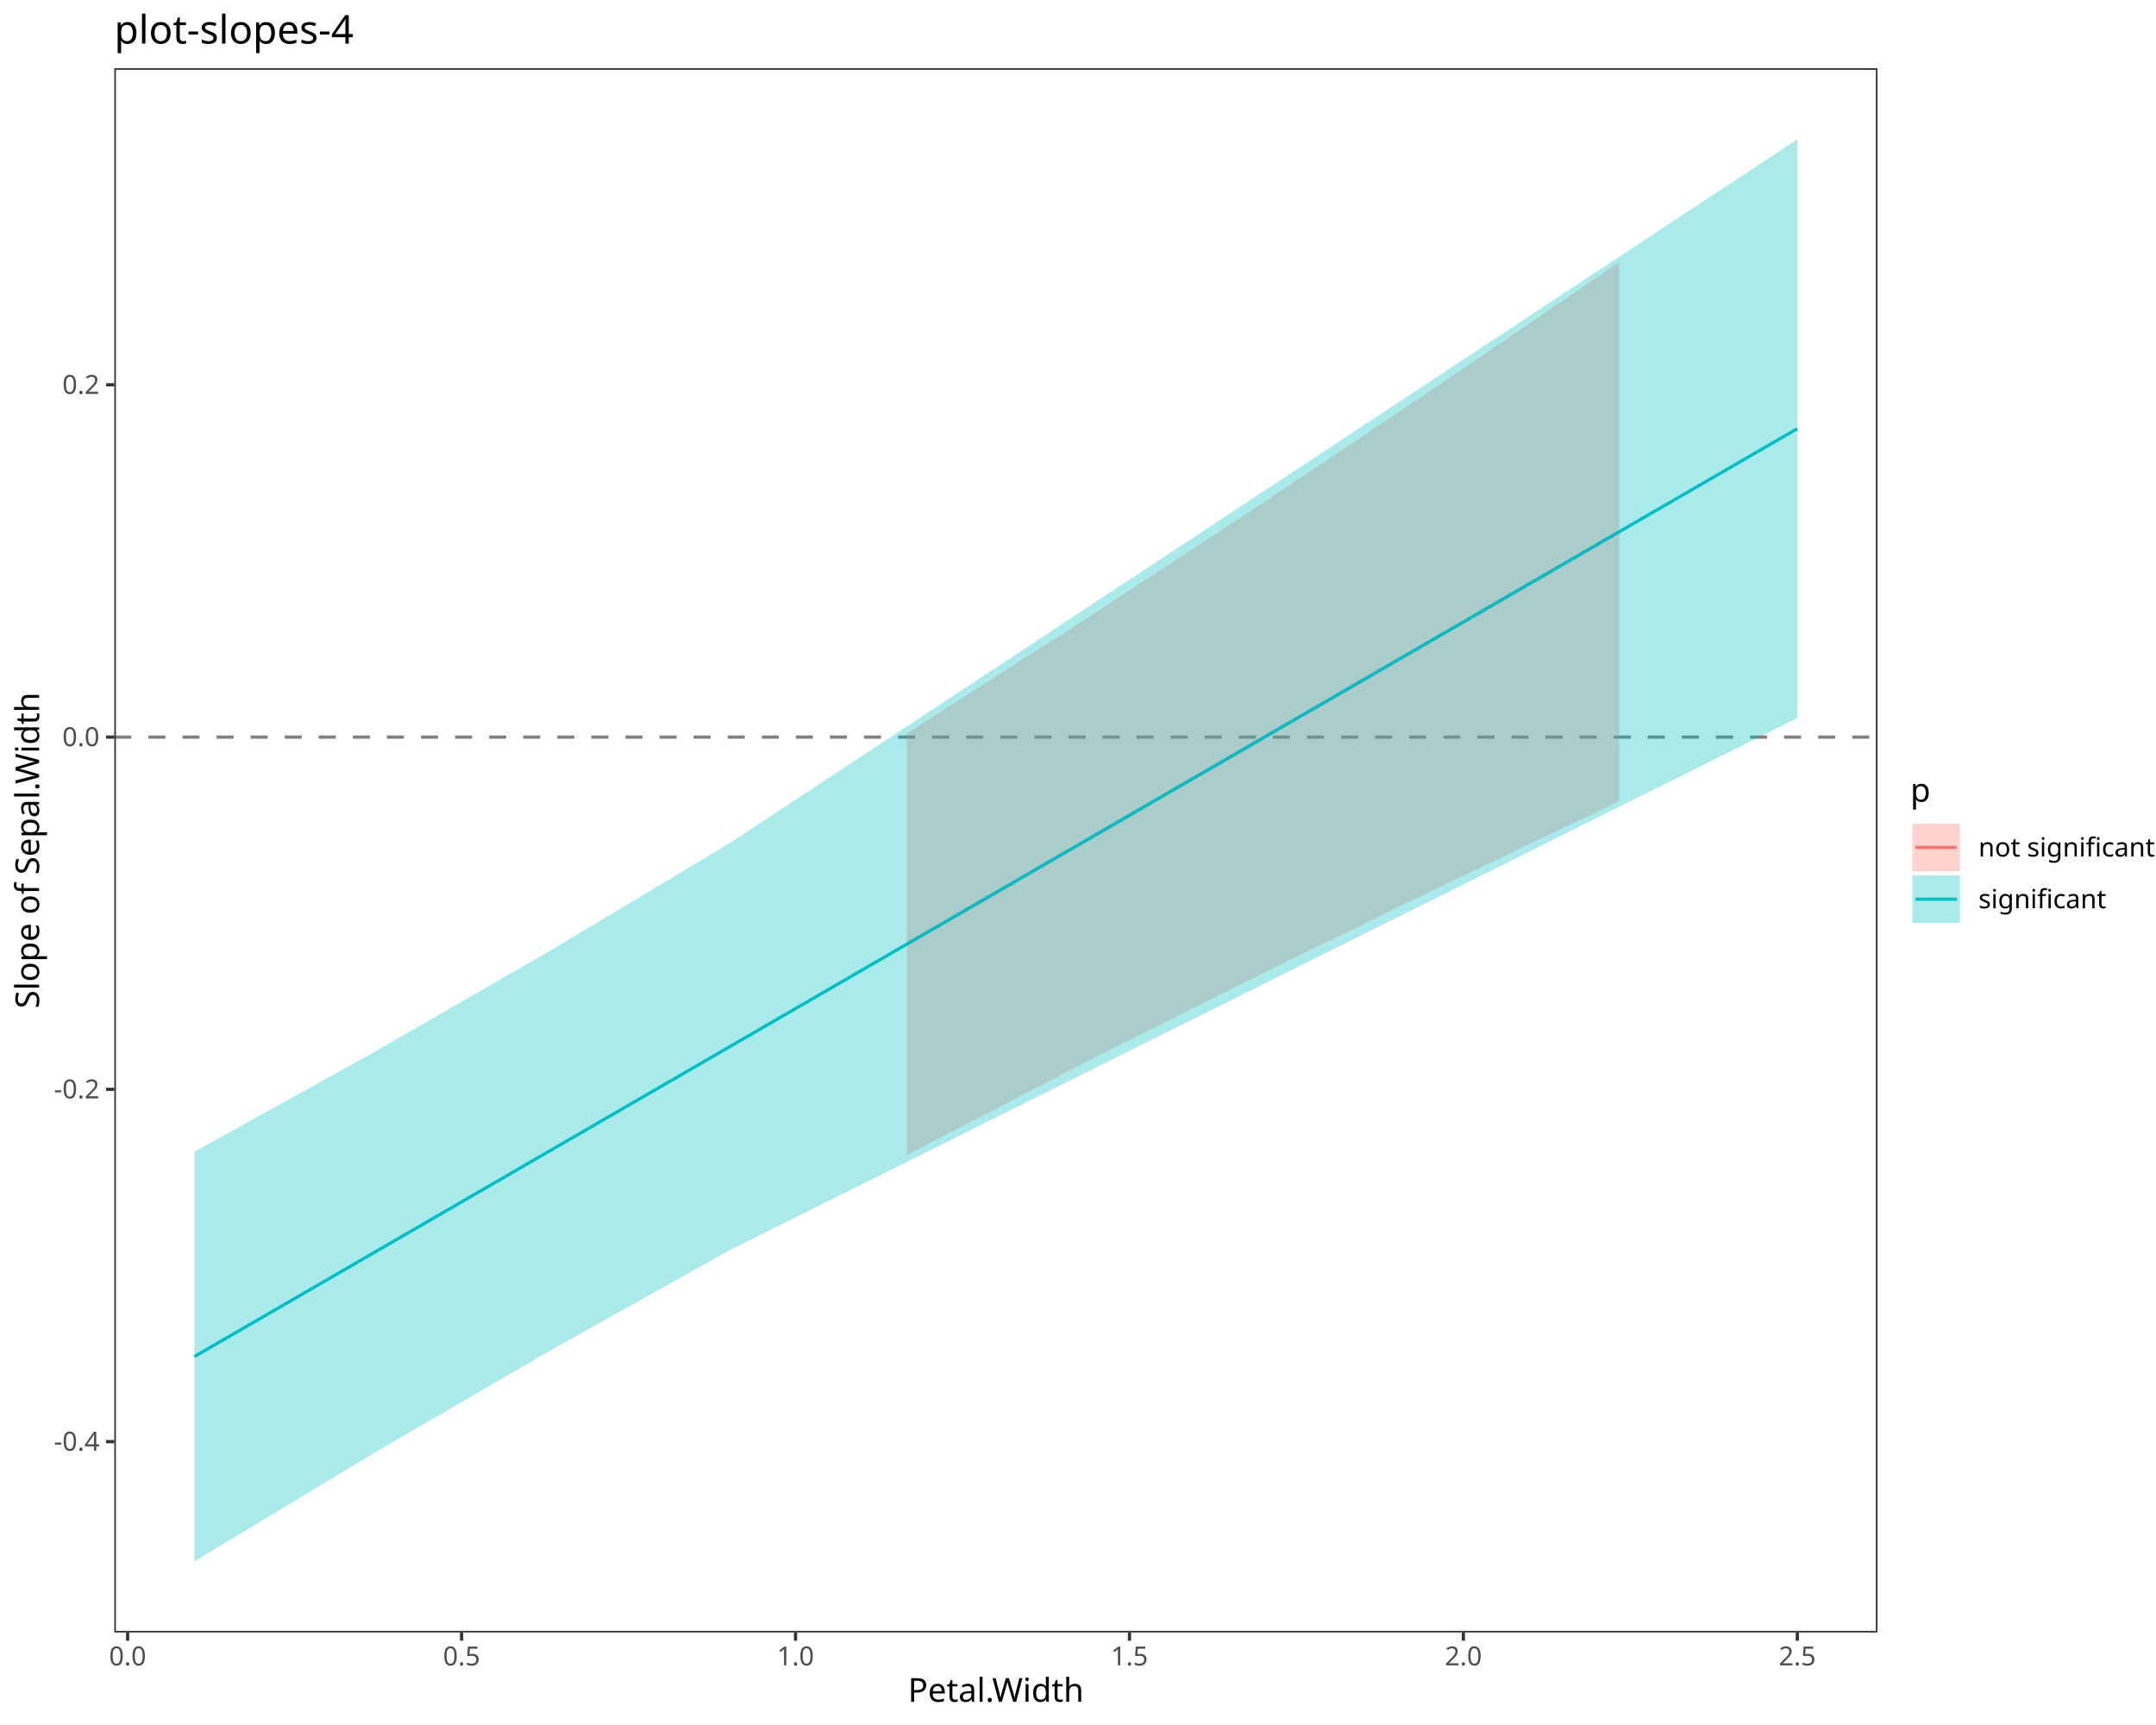
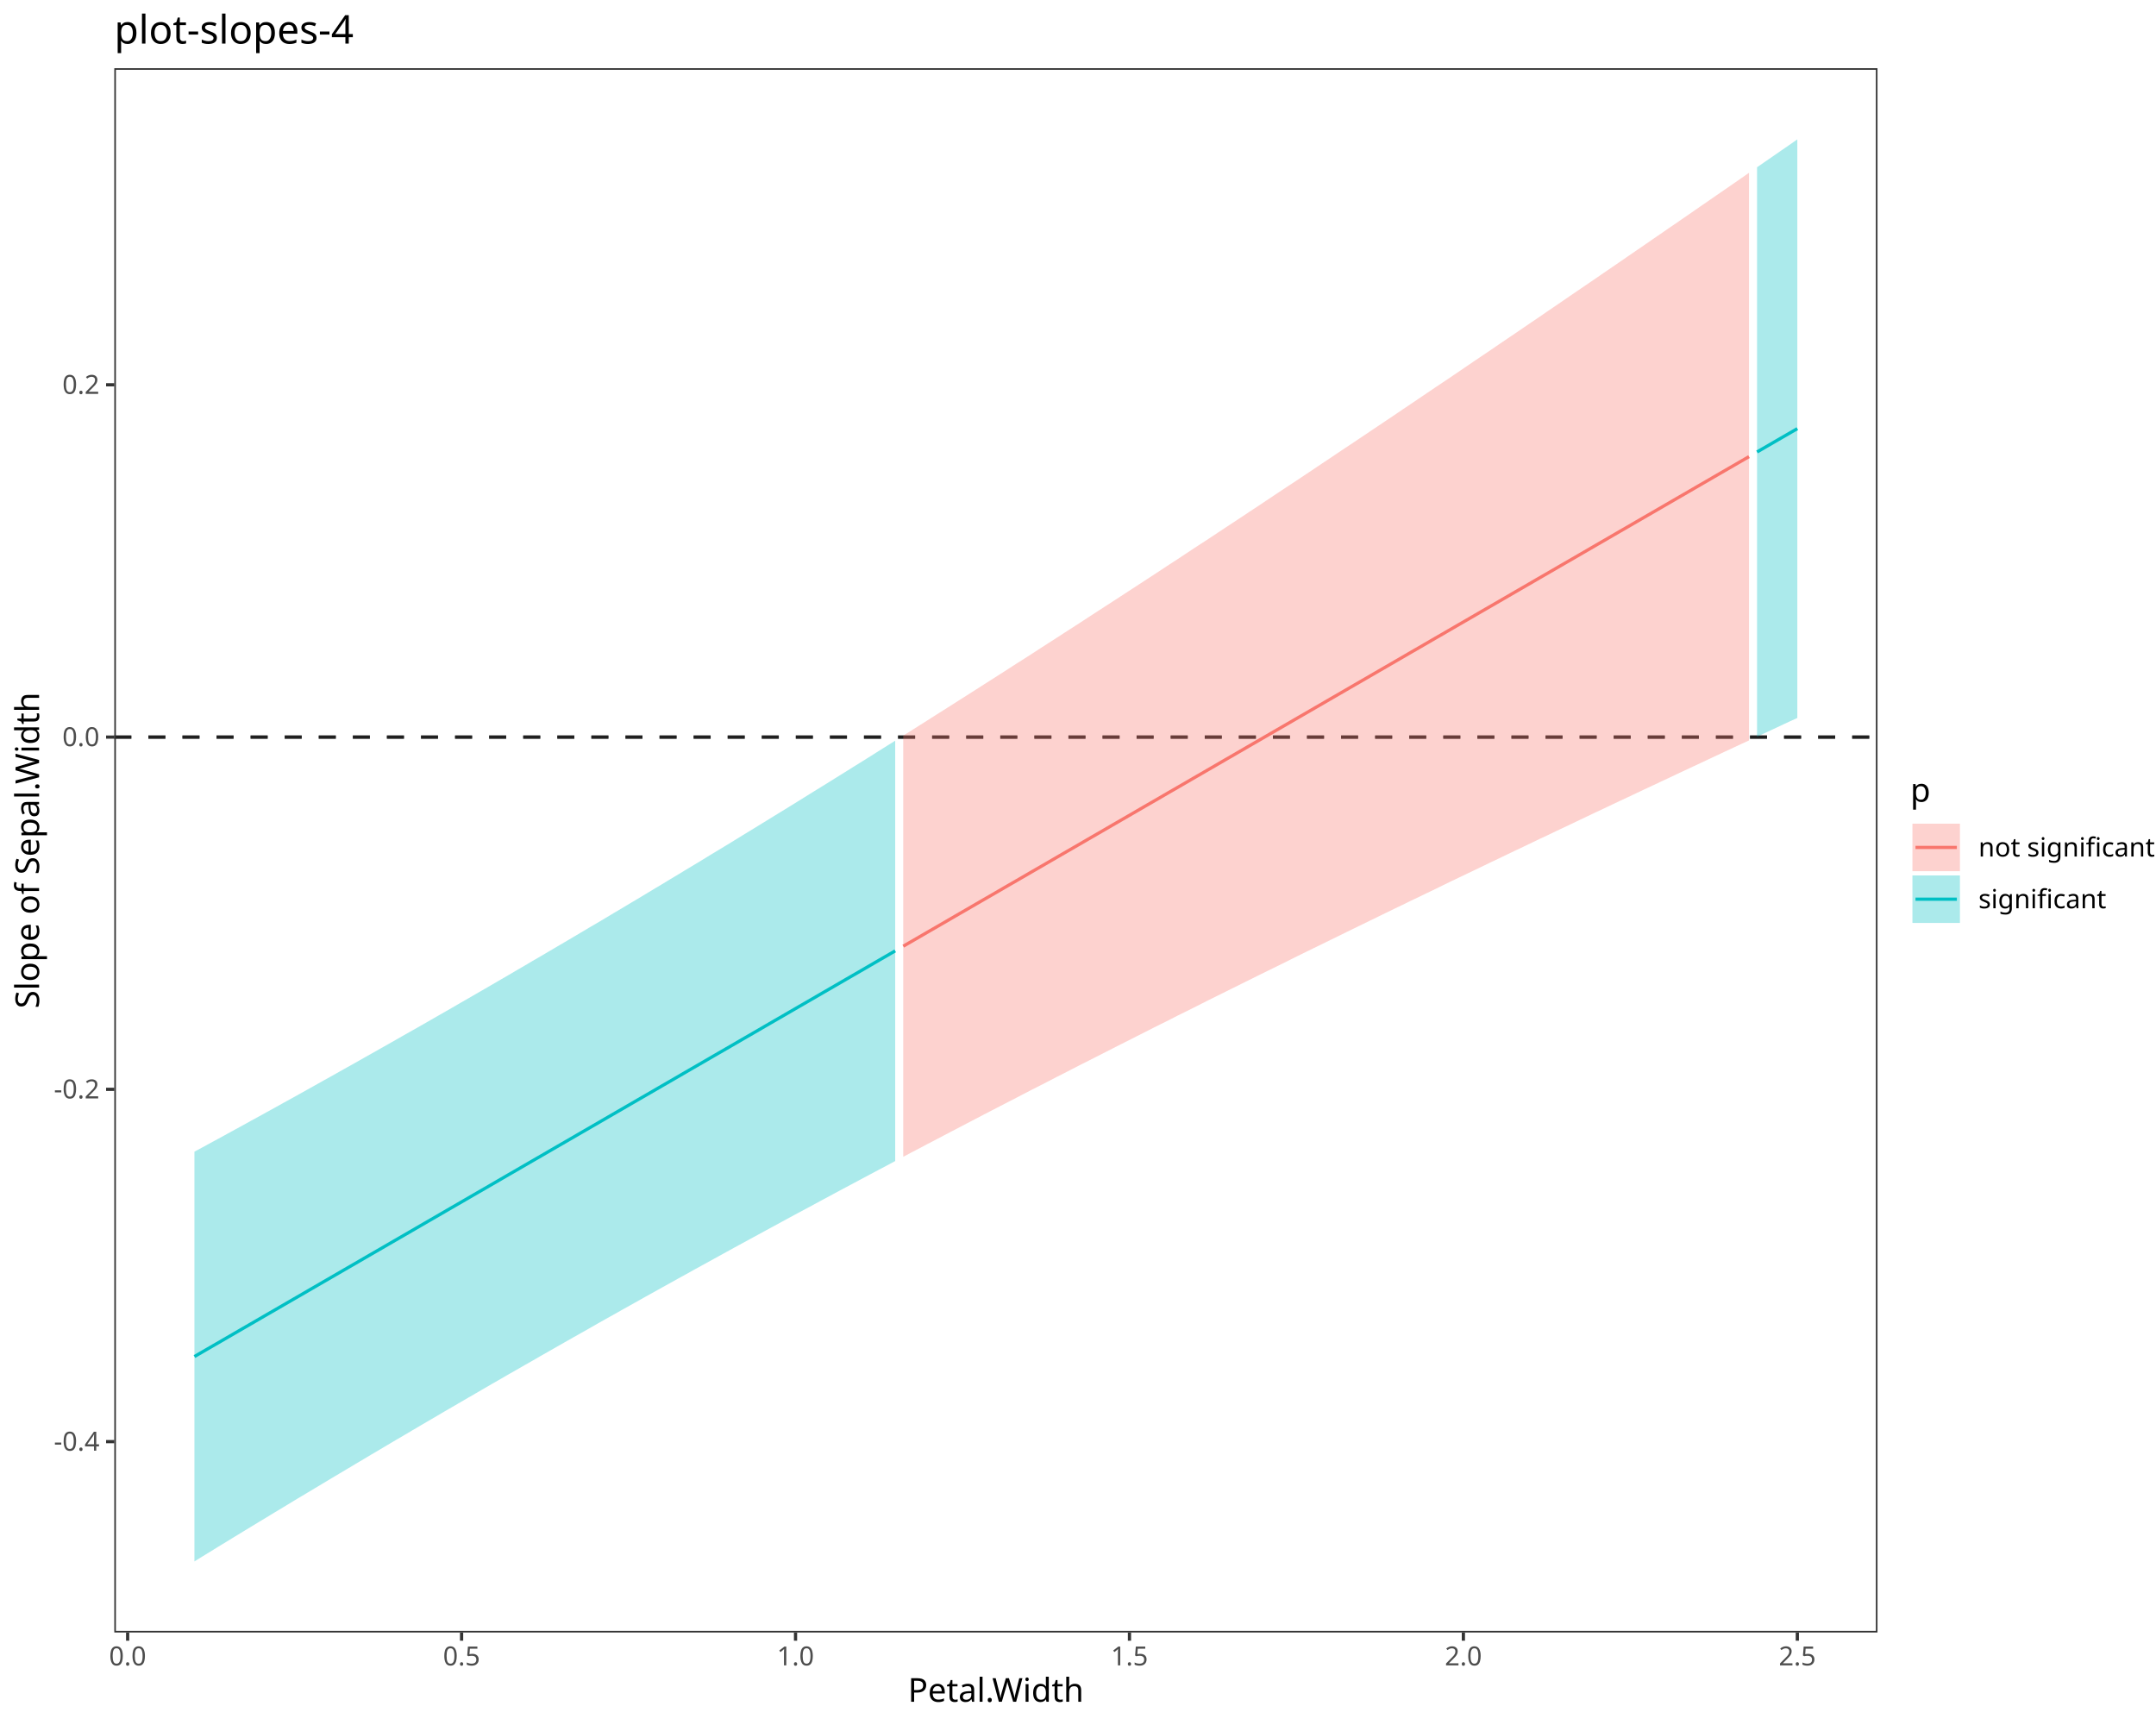
<svg xmlns="http://www.w3.org/2000/svg" class="svglite" data-engine-version="2.0" width="720.00pt" height="576.00pt" viewBox="0 0 720.00 576.00">
  <defs>
    <style type="text/css">
    .svglite line, .svglite polyline, .svglite polygon, .svglite path, .svglite rect, .svglite circle {
      fill: none;
      stroke: #000000;
      stroke-linecap: round;
      stroke-linejoin: round;
      stroke-miterlimit: 10.00;
    }
  </style>
  </defs>
  <rect width="100%" height="100%" style="stroke: none; fill: #FFFFFF;" />
  <defs>
    <clipPath id="cpMC4wMHw3MjAuMDB8MC4wMHw1NzYuMDA=">
      <rect x="0.00" y="0.00" width="720.00" height="576.00" />
    </clipPath>
  </defs>
  <g clip-path="url(#cpMC4wMHw3MjAuMDB8MC4wMHw1NzYuMDA=)">
    <rect x="0.00" y="0.00" width="720.00" height="576.00" style="stroke-width: 1.07; stroke: #FFFFFF; fill: #FFFFFF;" />
  </g>
  <defs>
    <clipPath id="cpMzguMTd8NjI2Ljk5fDIyLjc4fDU0NS4xMQ==">
      <rect x="38.17" y="22.78" width="588.82" height="522.33" />
    </clipPath>
  </defs>
  <g clip-path="url(#cpMzguMTd8NjI2Ljk5fDIyLjc4fDU0NS4xMQ==)">
    <rect x="38.17" y="22.78" width="588.82" height="522.33" style="stroke-width: 1.07; stroke: none; fill: #FFFFFF;" />
    <line x1="38.17" y1="246.12" x2="626.99" y2="246.12" style="stroke-width: 1.07; stroke: #000000; stroke-opacity: 0.50; stroke-dasharray: 5.69,5.69; stroke-linecap: butt;" />
-     <polygon points="302.84,244.87 362.32,206.88 421.79,167.88 481.27,128.06 540.75,87.57 540.75,267.55 481.27,295.90 421.79,324.94 362.32,354.79 302.84,385.65 " style="stroke-width: 0.00; stroke: none; stroke-linecap: butt; fill: #F8766D; fill-opacity: 0.33;" />
-     <polyline points="302.84,244.87 362.32,206.88 421.79,167.88 481.27,128.06 540.75,87.57 " style="stroke-width: 1.07; stroke: none; stroke-linecap: butt;" />
-     <polyline points="540.75,267.55 481.27,295.90 421.79,324.94 362.32,354.79 302.84,385.65 " style="stroke-width: 1.07; stroke: none; stroke-linecap: butt;" />
-     <polygon points="64.93,384.56 124.41,351.62 183.89,317.35 243.36,281.75 600.22,46.53 600.22,239.74 243.36,417.63 183.89,450.88 124.41,485.46 64.93,521.37 " style="stroke-width: 0.00; stroke: none; stroke-linecap: butt; fill: #00BFC4; fill-opacity: 0.33;" />
-     <polyline points="64.93,384.56 124.41,351.62 183.89,317.35 243.36,281.75 600.22,46.53 " style="stroke-width: 1.07; stroke: none; stroke-linecap: butt;" />
-     <polyline points="600.22,239.74 243.36,417.63 183.89,450.88 124.41,485.46 64.93,521.37 " style="stroke-width: 1.07; stroke: none; stroke-linecap: butt;" />
-     <polyline points="302.84,315.26 362.32,280.84 421.79,246.41 481.27,211.98 540.75,177.56 " style="stroke-width: 1.07; stroke: #F8766D; stroke-linecap: butt;" />
-     <polyline points="64.93,452.97 124.41,418.54 183.89,384.11 243.36,349.69 600.22,143.13 " style="stroke-width: 1.07; stroke: #00BFC4; stroke-linecap: butt;" />
+     <line x1="38.17" y1="246.12" x2="626.99" y2="246.12" style="stroke-width: 1.07; stroke: #000000; stroke-opacity: 0.50; stroke-dasharray: 5.69,5.69; stroke-linecap: butt;" />
+     <line x1="38.17" y1="246.12" x2="626.99" y2="246.12" style="stroke-width: 1.07; stroke: #000000; stroke-opacity: 0.50; stroke-dasharray: 5.69,5.69; stroke-linecap: butt;" />
+     <polygon points="64.93,384.56 67.62,383.11 70.31,381.64 73.00,380.19 75.69,378.71 78.38,377.24 81.07,375.77 83.76,374.28 86.45,372.81 89.14,371.32 91.83,369.84 94.52,368.34 97.21,366.86 99.90,365.37 102.59,363.86 105.28,362.36 107.97,360.85 110.66,359.36 113.35,357.84 116.04,356.33 118.73,354.83 121.42,353.30 124.11,351.79 126.80,350.26 129.49,348.75 132.18,347.22 134.87,345.68 137.56,344.16 140.25,342.64 142.94,341.10 145.63,339.55 148.32,338.02 151.01,336.47 153.70,334.91 156.39,333.37 159.08,331.81 161.77,330.26 164.46,328.70 167.15,327.13 169.84,325.58 172.53,323.99 175.22,322.43 177.91,320.84 180.60,319.28 183.29,317.70 185.98,316.11 188.67,314.54 191.36,312.95 194.05,311.36 196.74,309.76 199.43,308.19 202.12,306.59 204.81,304.97 207.50,303.39 210.19,301.77 212.88,300.17 215.57,298.56 218.26,296.93 220.95,295.33 223.64,293.70 226.33,292.09 229.02,290.45 231.71,288.84 234.40,287.21 237.09,285.56 239.78,283.94 242.47,282.31 245.16,280.67 247.85,279.01 250.54,277.37 253.23,275.72 255.92,274.07 258.61,272.41 261.30,270.77 263.99,269.11 266.68,267.45 269.37,265.77 272.06,264.10 274.75,262.45 277.44,260.78 280.13,259.10 282.82,257.43 285.51,255.74 288.20,254.08 290.89,252.39 293.57,250.70 296.26,249.01 298.95,247.33 298.95,387.69 296.26,389.13 293.57,390.55 290.89,391.98 288.20,393.40 285.51,394.85 282.82,396.28 280.13,397.71 277.44,399.16 274.75,400.60 272.06,402.06 269.37,403.51 266.68,404.94 263.99,406.39 261.30,407.85 258.61,409.32 255.92,410.77 253.23,412.24 250.54,413.70 247.85,415.17 245.16,416.63 242.47,418.11 239.78,419.59 237.09,421.08 234.40,422.55 231.71,424.03 229.02,425.53 226.33,427.01 223.64,428.51 220.95,429.99 218.26,431.50 215.57,432.99 212.88,434.50 210.19,436.01 207.50,437.51 204.81,439.03 202.12,440.53 199.43,442.05 196.74,443.59 194.05,445.11 191.36,446.63 188.67,448.15 185.98,449.69 183.29,451.22 180.60,452.75 177.91,454.31 175.22,455.83 172.53,457.38 169.84,458.91 167.15,460.47 164.46,462.01 161.77,463.57 159.08,465.14 156.39,466.69 153.70,468.26 151.01,469.82 148.32,471.38 145.63,472.97 142.94,474.53 140.25,476.11 137.56,477.69 134.87,479.29 132.18,480.86 129.49,482.45 126.80,484.05 124.11,485.63 121.42,487.24 118.73,488.83 116.04,490.44 113.35,492.04 110.66,493.64 107.97,495.26 105.28,496.86 102.59,498.48 99.90,500.08 97.21,501.70 94.52,503.34 91.83,504.95 89.14,506.59 86.45,508.21 83.76,509.85 81.07,511.48 78.38,513.12 75.69,514.77 73.00,516.40 70.31,518.07 67.62,519.71 64.93,521.37 " style="stroke-width: 0.00; stroke: none; stroke-linecap: butt; fill: #00BFC4; fill-opacity: 0.33;" />
+     <polyline points="64.93,384.56 67.62,383.11 70.31,381.64 73.00,380.19 75.69,378.71 78.38,377.24 81.07,375.77 83.76,374.28 86.45,372.81 89.14,371.32 91.83,369.84 94.52,368.34 97.21,366.86 99.90,365.37 102.59,363.86 105.28,362.36 107.97,360.85 110.66,359.36 113.35,357.84 116.04,356.33 118.73,354.83 121.42,353.30 124.11,351.79 126.80,350.26 129.49,348.75 132.18,347.22 134.87,345.68 137.56,344.16 140.25,342.64 142.94,341.10 145.63,339.55 148.32,338.02 151.01,336.47 153.70,334.91 156.39,333.37 159.08,331.81 161.77,330.26 164.46,328.70 167.15,327.13 169.84,325.58 172.53,323.99 175.22,322.43 177.91,320.84 180.60,319.28 183.29,317.70 185.98,316.11 188.67,314.54 191.36,312.95 194.05,311.36 196.74,309.76 199.43,308.19 202.12,306.59 204.81,304.97 207.50,303.39 210.19,301.77 212.88,300.17 215.57,298.56 218.26,296.93 220.95,295.33 223.64,293.70 226.33,292.09 229.02,290.45 231.71,288.84 234.40,287.21 237.09,285.56 239.78,283.94 242.47,282.31 245.16,280.67 247.85,279.01 250.54,277.37 253.23,275.72 255.92,274.07 258.61,272.41 261.30,270.77 263.99,269.11 266.68,267.45 269.37,265.77 272.06,264.10 274.75,262.45 277.44,260.78 280.13,259.10 282.82,257.43 285.51,255.74 288.20,254.08 290.89,252.39 293.57,250.70 296.26,249.01 298.95,247.33 " style="stroke-width: 1.07; stroke: none; stroke-linecap: butt;" />
+     <polyline points="298.95,387.69 296.26,389.13 293.57,390.55 290.89,391.98 288.20,393.40 285.51,394.85 282.82,396.28 280.13,397.71 277.44,399.16 274.75,400.60 272.06,402.06 269.37,403.51 266.68,404.94 263.99,406.39 261.30,407.85 258.61,409.32 255.92,410.77 253.23,412.24 250.54,413.70 247.85,415.17 245.16,416.63 242.47,418.11 239.78,419.59 237.09,421.08 234.40,422.55 231.71,424.03 229.02,425.53 226.33,427.01 223.64,428.51 220.95,429.99 218.26,431.50 215.57,432.99 212.88,434.50 210.19,436.01 207.50,437.51 204.81,439.03 202.12,440.53 199.43,442.05 196.74,443.59 194.05,445.11 191.36,446.63 188.67,448.15 185.98,449.69 183.29,451.22 180.60,452.75 177.91,454.31 175.22,455.83 172.53,457.38 169.84,458.91 167.15,460.47 164.46,462.01 161.77,463.57 159.08,465.14 156.39,466.69 153.70,468.26 151.01,469.82 148.32,471.38 145.63,472.97 142.94,474.53 140.25,476.11 137.56,477.69 134.87,479.29 132.18,480.86 129.49,482.45 126.80,484.05 124.11,485.63 121.42,487.24 118.73,488.83 116.04,490.44 113.35,492.04 110.66,493.64 107.97,495.26 105.28,496.86 102.59,498.48 99.90,500.08 97.21,501.70 94.52,503.34 91.83,504.95 89.14,506.59 86.45,508.21 83.76,509.85 81.07,511.48 78.38,513.12 75.69,514.77 73.00,516.40 70.31,518.07 67.62,519.71 64.93,521.37 " style="stroke-width: 1.07; stroke: none; stroke-linecap: butt;" />
+     <polygon points="301.64,245.63 304.33,243.95 307.02,242.24 309.71,240.55 312.40,238.83 315.09,237.14 317.78,235.43 320.47,233.72 323.16,232.01 325.85,230.30 328.54,228.58 331.23,226.87 333.92,225.15 336.61,223.43 339.30,221.69 341.99,219.99 344.68,218.26 347.37,216.51 350.06,214.78 352.75,213.06 355.44,211.31 358.13,209.58 360.82,207.85 363.51,206.09 366.20,204.34 368.89,202.59 371.58,200.86 374.27,199.11 376.96,197.35 379.65,195.60 382.34,193.85 385.03,192.10 387.72,190.33 390.41,188.55 393.10,186.82 395.79,185.03 398.48,183.25 401.17,181.50 403.86,179.75 406.55,177.96 409.24,176.18 411.93,174.41 414.62,172.64 417.31,170.85 420.00,169.08 422.69,167.28 425.38,165.49 428.07,163.69 430.76,161.92 433.45,160.16 436.14,158.35 438.83,156.56 441.52,154.75 444.21,152.96 446.90,151.15 449.59,149.36 452.28,147.57 454.97,145.77 457.66,143.96 460.35,142.16 463.04,140.35 465.73,138.55 468.42,136.72 471.11,134.92 473.80,133.10 476.49,131.28 479.18,129.46 481.87,127.66 484.56,125.86 487.25,124.03 489.94,122.20 492.63,120.37 495.32,118.56 498.01,116.74 500.70,114.90 503.39,113.08 506.08,111.26 508.77,109.42 511.46,107.59 514.15,105.77 516.84,103.91 519.53,102.09 522.22,100.25 524.91,98.40 527.60,96.57 530.29,94.74 532.98,92.91 535.67,91.05 538.36,89.22 541.05,87.38 543.74,85.52 546.43,83.67 549.12,81.83 551.81,79.97 554.50,78.13 557.19,76.26 559.88,74.43 562.57,72.57 565.26,70.72 567.95,68.85 570.63,67.02 573.32,65.15 576.01,63.30 578.70,61.44 581.39,59.58 584.08,57.70 584.08,247.25 581.39,248.48 578.70,249.73 576.01,250.98 573.32,252.25 570.63,253.50 567.95,254.77 565.26,256.02 562.57,257.28 559.88,258.54 557.19,259.82 554.50,261.07 551.81,262.34 549.12,263.59 546.43,264.87 543.74,266.14 541.05,267.39 538.36,268.66 535.67,269.95 532.98,271.20 530.29,272.48 527.60,273.76 524.91,275.05 522.22,276.32 519.53,277.59 516.84,278.88 514.15,280.14 511.46,281.43 508.77,282.72 506.08,283.99 503.39,285.28 500.70,286.58 498.01,287.85 495.32,289.15 492.63,290.45 489.94,291.73 487.25,293.02 484.56,294.30 481.87,295.61 479.18,296.93 476.49,298.22 473.80,299.52 471.11,300.80 468.42,302.12 465.73,303.41 463.04,304.72 460.35,306.03 457.66,307.34 454.97,308.65 452.28,309.96 449.59,311.28 446.90,312.60 444.21,313.91 441.52,315.23 438.83,316.54 436.14,317.86 433.45,319.17 430.76,320.52 428.07,321.86 425.38,323.18 422.69,324.50 420.00,325.82 417.31,327.16 414.62,328.49 411.93,329.83 409.24,331.17 406.55,332.50 403.86,333.83 401.17,335.19 398.48,336.55 395.79,337.89 393.10,339.21 390.41,340.60 387.72,341.93 385.03,343.28 382.34,344.64 379.65,346.00 376.96,347.37 374.27,348.72 371.58,350.09 368.89,351.46 366.20,352.83 363.51,354.20 360.82,355.55 358.13,356.93 355.44,358.32 352.75,359.68 350.06,361.08 347.37,362.46 344.68,363.82 341.99,365.21 339.30,366.62 336.61,368.00 333.92,369.39 331.23,370.78 328.54,372.18 325.85,373.58 323.16,374.98 320.47,376.39 317.78,377.79 315.09,379.20 312.40,380.62 309.71,382.01 307.02,383.44 304.33,384.84 301.64,386.27 " style="stroke-width: 0.00; stroke: none; stroke-linecap: butt; fill: #F8766D; fill-opacity: 0.33;" />
+     <polyline points="301.64,245.63 304.33,243.95 307.02,242.24 309.71,240.55 312.40,238.83 315.09,237.14 317.78,235.43 320.47,233.72 323.16,232.01 325.85,230.30 328.54,228.58 331.23,226.87 333.92,225.15 336.61,223.43 339.30,221.69 341.99,219.99 344.68,218.26 347.37,216.51 350.06,214.78 352.75,213.06 355.44,211.31 358.13,209.58 360.82,207.85 363.51,206.09 366.20,204.34 368.89,202.59 371.58,200.86 374.27,199.11 376.96,197.35 379.65,195.60 382.34,193.85 385.03,192.10 387.72,190.33 390.41,188.55 393.10,186.82 395.79,185.03 398.48,183.25 401.17,181.50 403.86,179.75 406.55,177.96 409.24,176.18 411.93,174.41 414.62,172.64 417.31,170.85 420.00,169.08 422.69,167.28 425.38,165.49 428.07,163.69 430.76,161.92 433.45,160.16 436.14,158.35 438.83,156.56 441.52,154.75 444.21,152.96 446.90,151.15 449.59,149.36 452.28,147.57 454.97,145.77 457.66,143.96 460.35,142.16 463.04,140.35 465.73,138.55 468.42,136.72 471.11,134.92 473.80,133.10 476.49,131.28 479.18,129.46 481.87,127.66 484.56,125.86 487.25,124.03 489.94,122.20 492.63,120.37 495.32,118.56 498.01,116.74 500.70,114.90 503.39,113.08 506.08,111.26 508.77,109.42 511.46,107.59 514.15,105.77 516.84,103.91 519.53,102.09 522.22,100.25 524.91,98.40 527.60,96.57 530.29,94.74 532.98,92.91 535.67,91.05 538.36,89.22 541.05,87.38 543.74,85.52 546.43,83.67 549.12,81.83 551.81,79.97 554.50,78.13 557.19,76.26 559.88,74.43 562.57,72.57 565.26,70.72 567.95,68.85 570.63,67.02 573.32,65.15 576.01,63.30 578.70,61.44 581.39,59.58 584.08,57.70 " style="stroke-width: 1.07; stroke: none; stroke-linecap: butt;" />
+     <polyline points="584.08,247.25 581.39,248.48 578.70,249.73 576.01,250.98 573.32,252.25 570.63,253.50 567.95,254.77 565.26,256.02 562.57,257.28 559.88,258.54 557.19,259.82 554.50,261.07 551.81,262.34 549.12,263.59 546.43,264.87 543.74,266.14 541.05,267.39 538.36,268.66 535.67,269.95 532.98,271.20 530.29,272.48 527.60,273.76 524.91,275.05 522.22,276.32 519.53,277.59 516.84,278.88 514.15,280.14 511.46,281.43 508.77,282.72 506.08,283.99 503.39,285.28 500.70,286.58 498.01,287.85 495.32,289.15 492.63,290.45 489.94,291.73 487.25,293.02 484.56,294.30 481.87,295.61 479.18,296.93 476.49,298.22 473.80,299.52 471.11,300.80 468.42,302.12 465.73,303.41 463.04,304.72 460.35,306.03 457.66,307.34 454.97,308.65 452.28,309.96 449.59,311.28 446.90,312.60 444.21,313.91 441.52,315.23 438.83,316.54 436.14,317.86 433.45,319.17 430.76,320.52 428.07,321.86 425.38,323.18 422.69,324.50 420.00,325.82 417.31,327.16 414.62,328.49 411.93,329.83 409.24,331.17 406.55,332.50 403.86,333.83 401.17,335.19 398.48,336.55 395.79,337.89 393.10,339.21 390.41,340.60 387.72,341.93 385.03,343.28 382.34,344.64 379.65,346.00 376.96,347.37 374.27,348.72 371.58,350.09 368.89,351.46 366.20,352.83 363.51,354.20 360.82,355.55 358.13,356.93 355.44,358.32 352.75,359.68 350.06,361.08 347.37,362.46 344.68,363.82 341.99,365.21 339.30,366.62 336.61,368.00 333.92,369.39 331.23,370.78 328.54,372.18 325.85,373.58 323.16,374.98 320.47,376.39 317.78,377.79 315.09,379.20 312.40,380.62 309.71,382.01 307.02,383.44 304.33,384.84 301.64,386.27 " style="stroke-width: 1.07; stroke: none; stroke-linecap: butt;" />
+     <polygon points="586.77,55.85 589.46,53.99 592.15,52.13 594.84,50.27 597.53,48.42 600.22,46.53 600.22,239.74 597.53,240.96 594.84,242.22 592.15,243.48 589.46,244.73 586.77,245.98 " style="stroke-width: 0.00; stroke: none; stroke-linecap: butt; fill: #00BFC4; fill-opacity: 0.33;" />
+     <polyline points="586.77,55.85 589.46,53.99 592.15,52.13 594.84,50.27 597.53,48.42 600.22,46.53 " style="stroke-width: 1.07; stroke: none; stroke-linecap: butt;" />
+     <polyline points="600.22,239.74 597.53,240.96 594.84,242.22 592.15,243.48 589.46,244.73 586.77,245.98 " style="stroke-width: 1.07; stroke: none; stroke-linecap: butt;" />
+     <polyline points="64.93,452.97 67.62,451.41 70.31,449.85 73.00,448.30 75.69,446.74 78.38,445.18 81.07,443.62 83.76,442.07 86.45,440.51 89.14,438.95 91.83,437.40 94.52,435.84 97.21,434.28 99.90,432.73 102.59,431.17 105.28,429.61 107.97,428.05 110.66,426.50 113.35,424.94 116.04,423.38 118.73,421.83 121.42,420.27 124.11,418.71 126.80,417.16 129.49,415.60 132.18,414.04 134.87,412.49 137.56,410.93 140.25,409.37 142.94,407.81 145.63,406.26 148.32,404.70 151.01,403.14 153.70,401.59 156.39,400.03 159.08,398.47 161.77,396.92 164.46,395.36 167.15,393.80 169.84,392.24 172.53,390.69 175.22,389.13 177.91,387.57 180.60,386.02 183.29,384.46 185.98,382.90 188.67,381.35 191.36,379.79 194.05,378.23 196.74,376.68 199.43,375.12 202.12,373.56 204.81,372.00 207.50,370.45 210.19,368.89 212.88,367.33 215.57,365.78 218.26,364.22 220.95,362.66 223.64,361.11 226.33,359.55 229.02,357.99 231.71,356.43 234.40,354.88 237.09,353.32 239.78,351.76 242.47,350.21 245.16,348.65 247.85,347.09 250.54,345.54 253.23,343.98 255.92,342.42 258.61,340.86 261.30,339.31 263.99,337.75 266.68,336.19 269.37,334.64 272.06,333.08 274.75,331.52 277.44,329.97 280.13,328.41 282.82,326.85 285.51,325.30 288.20,323.74 290.89,322.18 293.57,320.62 296.26,319.07 298.95,317.51 " style="stroke-width: 1.07; stroke: #00BFC4; stroke-linecap: butt;" />
+     <polyline points="301.64,315.95 304.33,314.40 307.02,312.84 309.71,311.28 312.40,309.73 315.09,308.17 317.78,306.61 320.47,305.05 323.16,303.50 325.85,301.94 328.54,300.38 331.23,298.83 333.92,297.27 336.61,295.71 339.30,294.16 341.99,292.60 344.68,291.04 347.37,289.49 350.06,287.93 352.75,286.37 355.44,284.81 358.13,283.26 360.82,281.70 363.51,280.14 366.20,278.59 368.89,277.03 371.58,275.47 374.27,273.92 376.96,272.36 379.65,270.80 382.34,269.24 385.03,267.69 387.72,266.13 390.41,264.57 393.10,263.02 395.79,261.46 398.48,259.90 401.17,258.35 403.86,256.79 406.55,255.23 409.24,253.67 411.93,252.12 414.62,250.56 417.31,249.00 420.00,247.45 422.69,245.89 425.38,244.33 428.07,242.78 430.76,241.22 433.45,239.66 436.14,238.11 438.83,236.55 441.52,234.99 444.21,233.43 446.90,231.88 449.59,230.32 452.28,228.76 454.97,227.21 457.66,225.65 460.35,224.09 463.04,222.54 465.73,220.98 468.42,219.42 471.11,217.86 473.80,216.31 476.49,214.75 479.18,213.19 481.87,211.64 484.56,210.08 487.25,208.52 489.94,206.97 492.63,205.41 495.32,203.85 498.01,202.30 500.70,200.74 503.39,199.18 506.08,197.62 508.77,196.07 511.46,194.51 514.15,192.95 516.84,191.40 519.53,189.84 522.22,188.28 524.91,186.73 527.60,185.17 530.29,183.61 532.98,182.05 535.67,180.50 538.36,178.94 541.05,177.38 543.74,175.83 546.43,174.27 549.12,172.71 551.81,171.16 554.50,169.60 557.19,168.04 559.88,166.48 562.57,164.93 565.26,163.37 567.95,161.81 570.63,160.26 573.32,158.70 576.01,157.14 578.70,155.59 581.39,154.03 584.08,152.47 " style="stroke-width: 1.07; stroke: #F8766D; stroke-linecap: butt;" />
+     <polyline points="586.77,150.92 589.46,149.36 592.15,147.80 594.84,146.24 597.53,144.69 600.22,143.13 " style="stroke-width: 1.07; stroke: #00BFC4; stroke-linecap: butt;" />
    <rect x="38.17" y="22.78" width="588.82" height="522.33" style="stroke-width: 1.07; stroke: #333333;" />
  </g>
  <g clip-path="url(#cpMC4wMHw3MjAuMDB8MC4wMHw1NzYuMDA=)">
    <text x="33.24" y="484.40" text-anchor="end" style="font-size: 8.80px; fill: #4D4D4D; font-family: sans;" textLength="15.16px" lengthAdjust="spacingAndGlyphs">-0.4</text>
    <text x="33.24" y="366.77" text-anchor="end" style="font-size: 8.80px; fill: #4D4D4D; font-family: sans;" textLength="15.16px" lengthAdjust="spacingAndGlyphs">-0.2</text>
    <text x="33.24" y="249.15" text-anchor="end" style="font-size: 8.80px; fill: #4D4D4D; font-family: sans;" textLength="12.23px" lengthAdjust="spacingAndGlyphs">0.0</text>
    <text x="33.24" y="131.52" text-anchor="end" style="font-size: 8.80px; fill: #4D4D4D; font-family: sans;" textLength="12.23px" lengthAdjust="spacingAndGlyphs">0.2</text>
    <polyline points="35.43,481.38 38.17,481.38 " style="stroke-width: 1.07; stroke: #333333; stroke-linecap: butt;" />
    <polyline points="35.43,363.75 38.17,363.75 " style="stroke-width: 1.07; stroke: #333333; stroke-linecap: butt;" />
    <polyline points="35.43,246.12 38.17,246.12 " style="stroke-width: 1.07; stroke: #333333; stroke-linecap: butt;" />
    <polyline points="35.43,128.49 38.17,128.49 " style="stroke-width: 1.07; stroke: #333333; stroke-linecap: butt;" />
    <polyline points="42.63,547.85 42.63,545.11 " style="stroke-width: 1.07; stroke: #333333; stroke-linecap: butt;" />
    <polyline points="154.15,547.85 154.15,545.11 " style="stroke-width: 1.07; stroke: #333333; stroke-linecap: butt;" />
    <polyline points="265.67,547.85 265.67,545.11 " style="stroke-width: 1.07; stroke: #333333; stroke-linecap: butt;" />
    <polyline points="377.19,547.85 377.19,545.11 " style="stroke-width: 1.07; stroke: #333333; stroke-linecap: butt;" />
    <polyline points="488.70,547.85 488.70,545.11 " style="stroke-width: 1.07; stroke: #333333; stroke-linecap: butt;" />
    <polyline points="600.22,547.85 600.22,545.11 " style="stroke-width: 1.07; stroke: #333333; stroke-linecap: butt;" />
    <text x="42.63" y="556.10" text-anchor="middle" style="font-size: 8.80px; fill: #4D4D4D; font-family: sans;" textLength="12.23px" lengthAdjust="spacingAndGlyphs">0.0</text>
    <text x="154.15" y="556.10" text-anchor="middle" style="font-size: 8.80px; fill: #4D4D4D; font-family: sans;" textLength="12.23px" lengthAdjust="spacingAndGlyphs">0.5</text>
    <text x="265.67" y="556.10" text-anchor="middle" style="font-size: 8.80px; fill: #4D4D4D; font-family: sans;" textLength="12.23px" lengthAdjust="spacingAndGlyphs">1.0</text>
    <text x="377.19" y="556.10" text-anchor="middle" style="font-size: 8.80px; fill: #4D4D4D; font-family: sans;" textLength="12.23px" lengthAdjust="spacingAndGlyphs">1.5</text>
    <text x="488.70" y="556.10" text-anchor="middle" style="font-size: 8.80px; fill: #4D4D4D; font-family: sans;" textLength="12.23px" lengthAdjust="spacingAndGlyphs">2.0</text>
    <text x="600.22" y="556.10" text-anchor="middle" style="font-size: 8.80px; fill: #4D4D4D; font-family: sans;" textLength="12.23px" lengthAdjust="spacingAndGlyphs">2.5</text>
    <text x="332.58" y="568.24" text-anchor="middle" style="font-size: 11.00px; font-family: sans;" textLength="56.25px" lengthAdjust="spacingAndGlyphs">Petal.Width</text>
    <text transform="translate(13.05,283.95) rotate(-90)" text-anchor="middle" style="font-size: 11.00px; font-family: sans;" textLength="102.73px" lengthAdjust="spacingAndGlyphs">Slope of Sepal.Width</text>
    <rect x="637.95" y="259.00" width="76.57" height="49.89" style="stroke-width: 1.07; stroke: none; fill: #FFFFFF;" />
    <text x="637.95" y="267.71" style="font-size: 11.00px; font-family: sans;" textLength="6.12px" lengthAdjust="spacingAndGlyphs">p</text>
    <rect x="637.95" y="274.33" width="17.28" height="17.28" style="stroke-width: 1.07; stroke: none; fill: #FFFFFF;" />
    <rect x="638.66" y="275.04" width="15.86" height="15.86" style="stroke-width: 1.07; stroke: none; stroke-linecap: butt; stroke-linejoin: miter; fill: #F8766D; fill-opacity: 0.33;" />
    <line x1="639.68" y1="282.97" x2="653.50" y2="282.97" style="stroke-width: 1.07; stroke: #F8766D; stroke-linecap: butt;" />
    <rect x="637.95" y="291.61" width="17.28" height="17.28" style="stroke-width: 1.07; stroke: none; fill: #FFFFFF;" />
    <rect x="638.66" y="292.32" width="15.86" height="15.86" style="stroke-width: 1.07; stroke: none; stroke-linecap: butt; stroke-linejoin: miter; fill: #00BFC4; fill-opacity: 0.33;" />
    <line x1="639.68" y1="300.25" x2="653.50" y2="300.25" style="stroke-width: 1.07; stroke: #00BFC4; stroke-linecap: butt;" />
    <text x="660.71" y="286.00" style="font-size: 8.80px; font-family: sans;" textLength="53.81px" lengthAdjust="spacingAndGlyphs">not significant</text>
    <text x="660.71" y="303.28" style="font-size: 8.80px; font-family: sans;" textLength="39.14px" lengthAdjust="spacingAndGlyphs">significant</text>
    <text x="38.17" y="14.56" style="font-size: 13.20px; font-family: sans;" textLength="75.58px" lengthAdjust="spacingAndGlyphs">plot-slopes-4</text>
  </g>
</svg>
